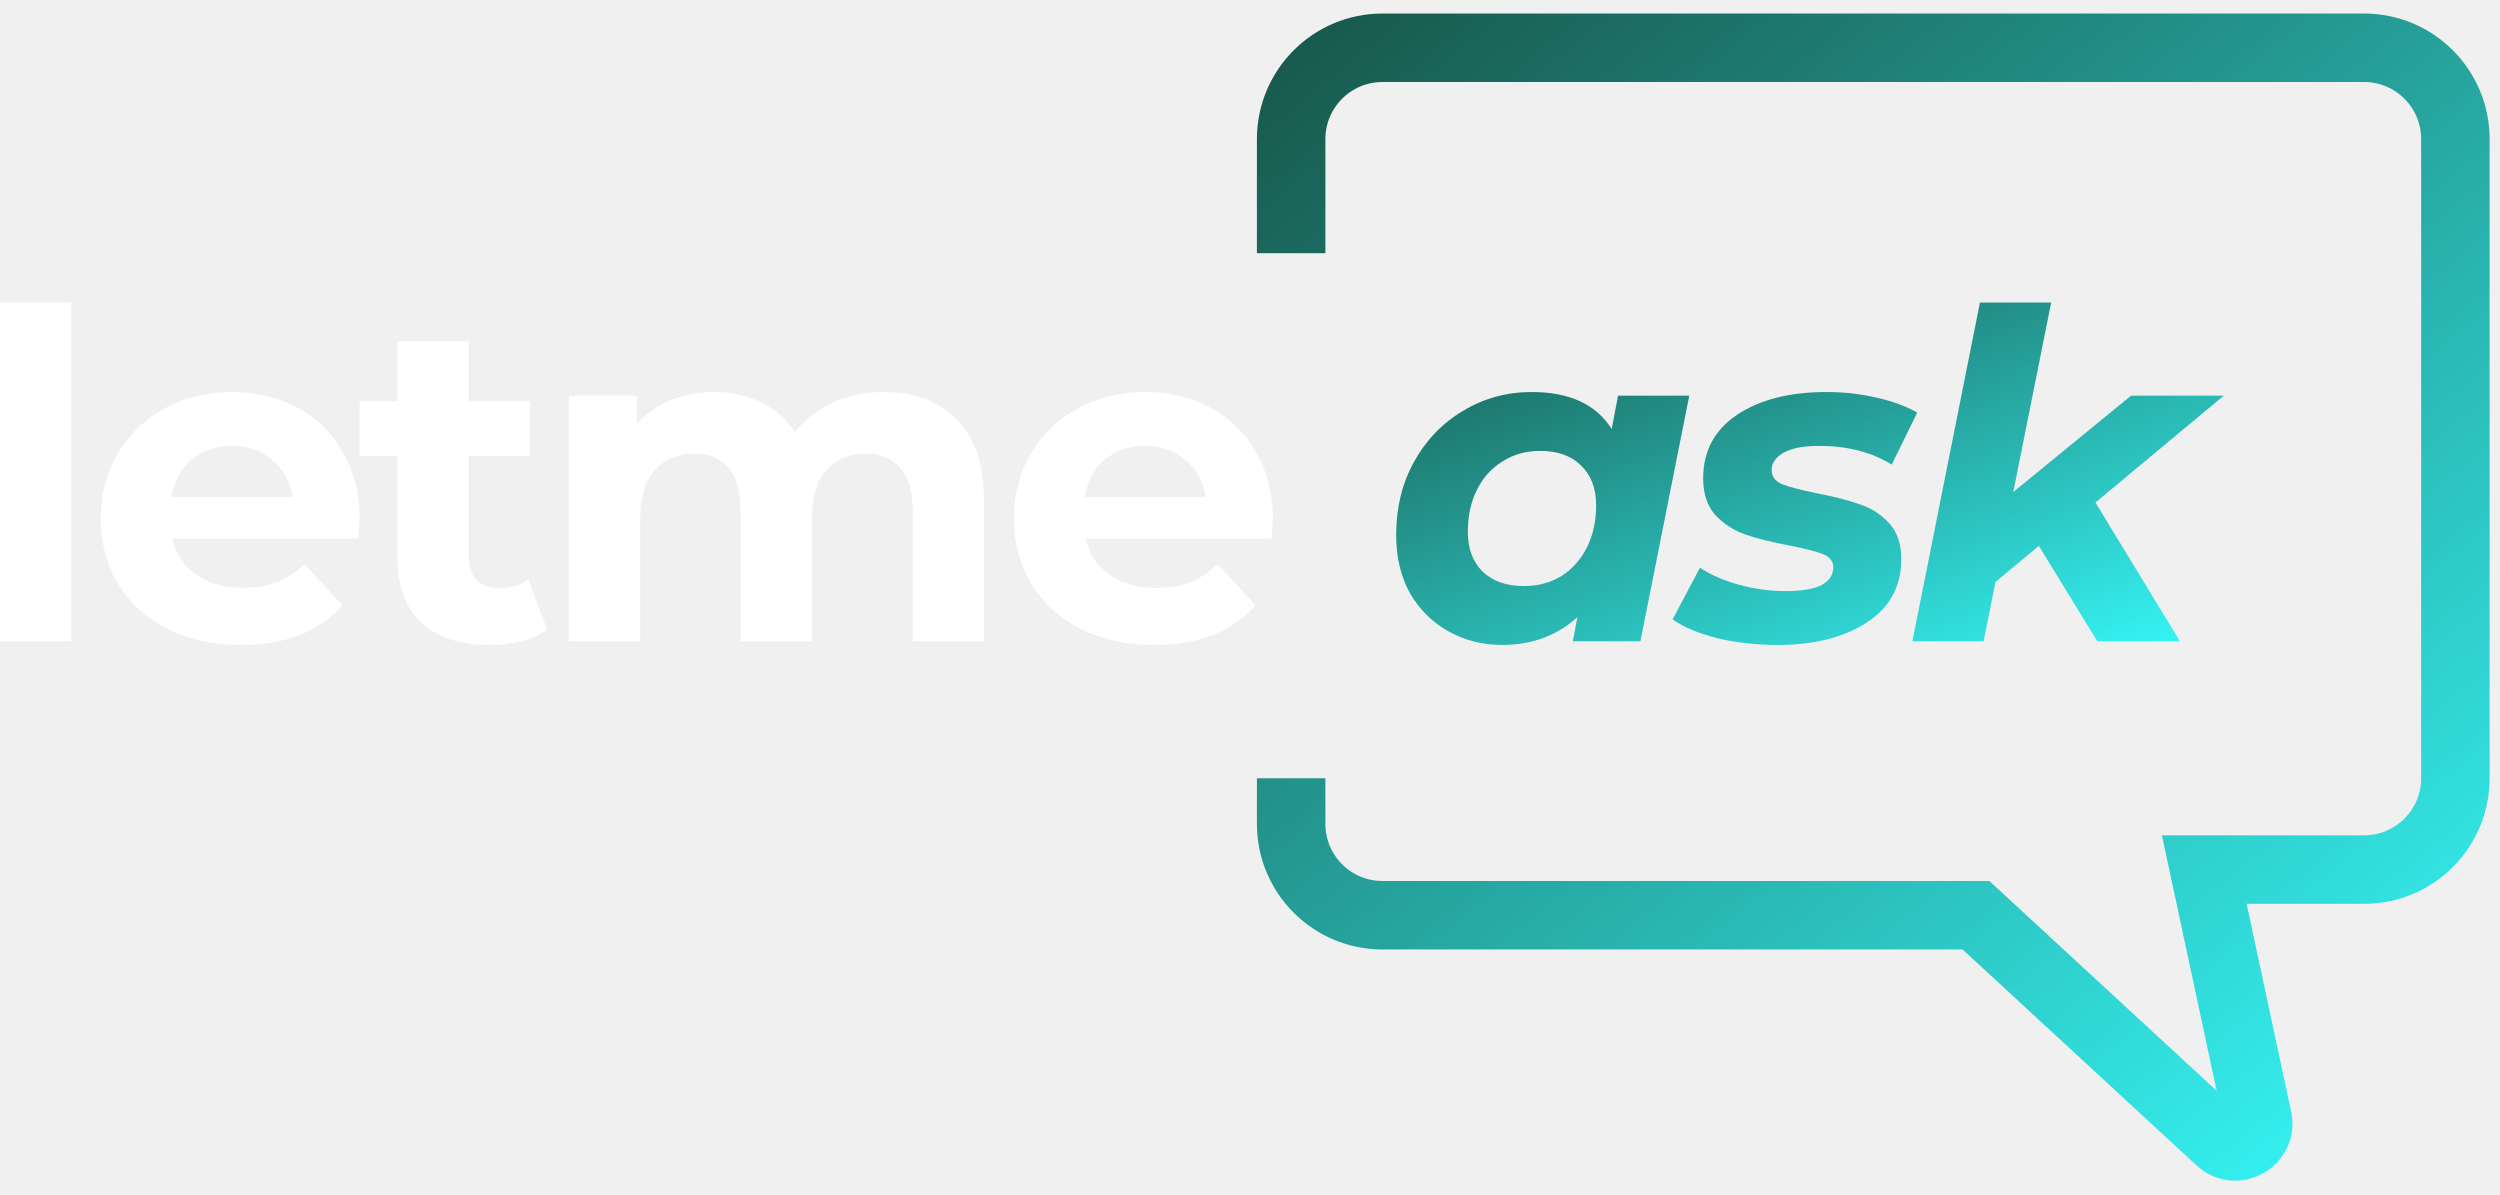
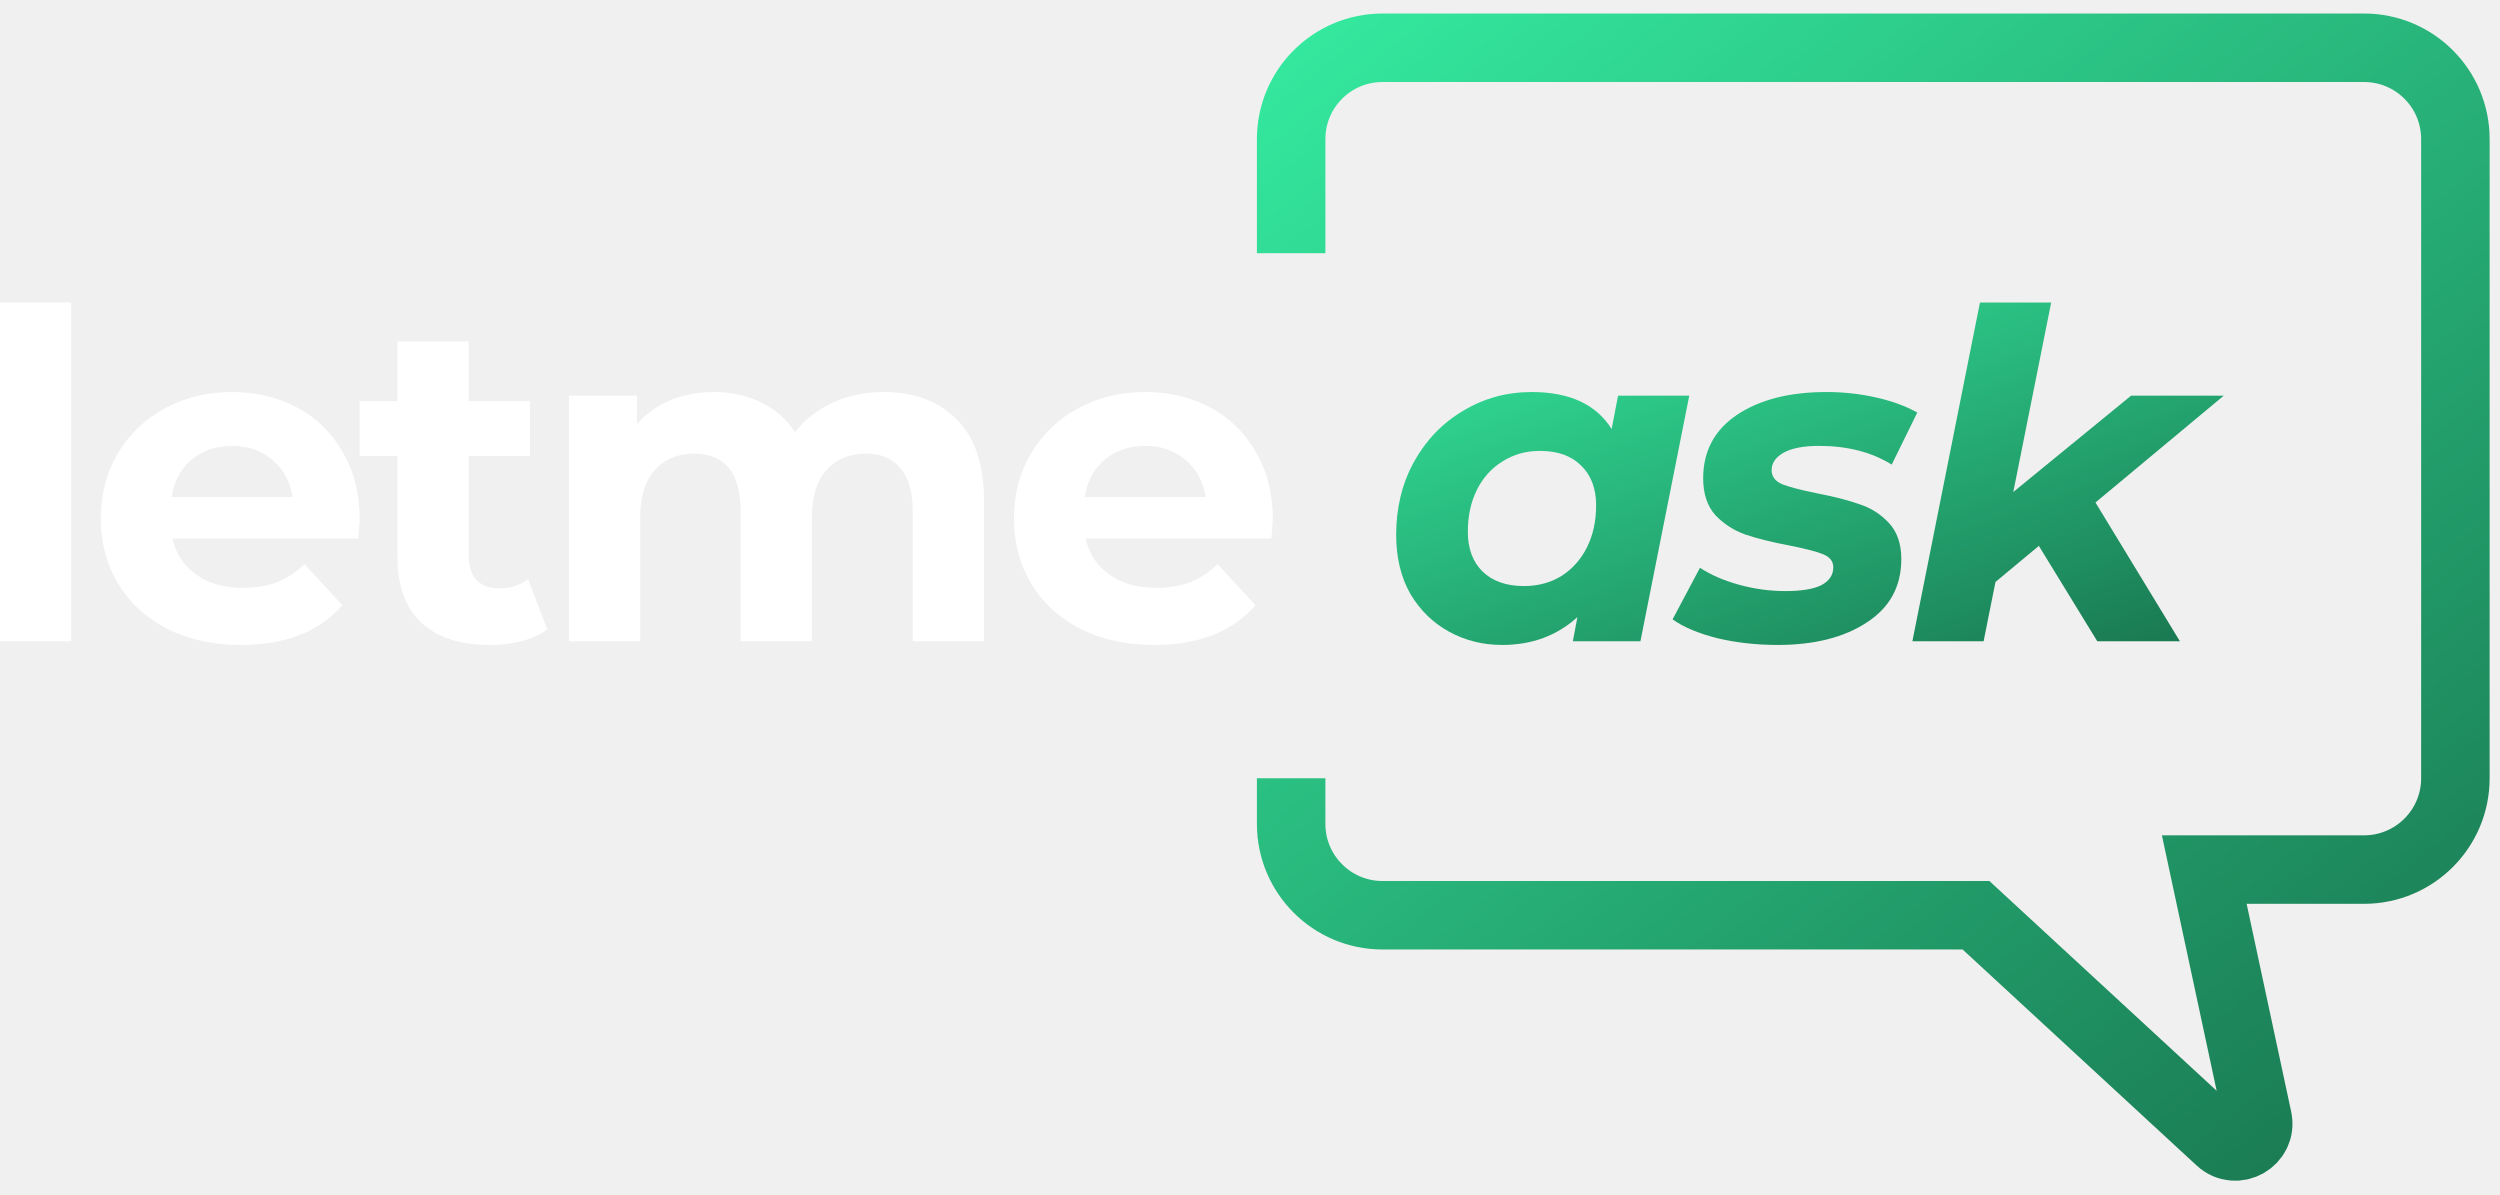
<svg xmlns="http://www.w3.org/2000/svg" width="157" height="75" viewBox="0 0 157 75" fill="none">
  <path d="M0 18.999H4.473V40.273H0V18.999Z" fill="#ffffff" />
  <path d="M22.587 32.618C22.587 32.675 22.558 33.077 22.501 33.822H10.832C11.042 34.778 11.539 35.533 12.323 36.087C13.106 36.642 14.081 36.919 15.247 36.919C16.05 36.919 16.757 36.804 17.369 36.575C18 36.326 18.583 35.944 19.118 35.428L21.498 38.008C20.045 39.671 17.923 40.503 15.133 40.503C13.393 40.503 11.854 40.168 10.516 39.499C9.178 38.811 8.146 37.865 7.42 36.661C6.693 35.457 6.33 34.09 6.33 32.561C6.33 31.051 6.684 29.694 7.391 28.489C8.117 27.266 9.102 26.32 10.344 25.651C11.606 24.963 13.011 24.619 14.559 24.619C16.069 24.619 17.436 24.944 18.659 25.593C19.883 26.243 20.838 27.18 21.526 28.403C22.234 29.608 22.587 31.012 22.587 32.618ZM14.588 28.002C13.575 28.002 12.724 28.289 12.036 28.862C11.348 29.436 10.927 30.219 10.774 31.213H18.372C18.22 30.238 17.799 29.464 17.111 28.891C16.423 28.298 15.582 28.002 14.588 28.002Z" fill="#ffffff" />
  <path d="M34.367 39.528C33.928 39.853 33.383 40.102 32.733 40.273C32.102 40.426 31.433 40.503 30.726 40.503C28.891 40.503 27.467 40.035 26.454 39.098C25.46 38.161 24.963 36.785 24.963 34.969V28.633H22.583V25.192H24.963V21.436H29.436V25.192H33.278V28.633H29.436V34.912C29.436 35.562 29.598 36.068 29.923 36.431C30.267 36.776 30.745 36.948 31.357 36.948C32.064 36.948 32.666 36.756 33.163 36.374L34.367 39.528Z" fill="#ffffff" />
  <path d="M55.486 24.619C57.417 24.619 58.946 25.192 60.074 26.339C61.221 27.467 61.794 29.168 61.794 31.443V40.273H57.321V32.131C57.321 30.907 57.063 29.999 56.547 29.407C56.05 28.795 55.333 28.489 54.397 28.489C53.345 28.489 52.514 28.833 51.902 29.522C51.291 30.191 50.985 31.194 50.985 32.532V40.273H46.512V32.131C46.512 29.703 45.537 28.489 43.587 28.489C42.555 28.489 41.733 28.833 41.122 29.522C40.51 30.191 40.204 31.194 40.204 32.532V40.273H35.731V24.848H40.003V26.626C40.577 25.976 41.275 25.479 42.096 25.135C42.938 24.791 43.855 24.619 44.849 24.619C45.938 24.619 46.923 24.838 47.802 25.278C48.681 25.699 49.389 26.32 49.924 27.142C50.555 26.339 51.348 25.718 52.304 25.278C53.279 24.838 54.339 24.619 55.486 24.619Z" fill="#ffffff" />
  <path d="M79.934 32.618C79.934 32.675 79.906 33.077 79.848 33.822H68.179C68.389 34.778 68.886 35.533 69.67 36.087C70.454 36.642 71.428 36.919 72.594 36.919C73.397 36.919 74.104 36.804 74.716 36.575C75.347 36.326 75.93 35.944 76.465 35.428L78.845 38.008C77.392 39.671 75.27 40.503 72.48 40.503C70.74 40.503 69.201 40.168 67.864 39.499C66.525 38.811 65.493 37.865 64.767 36.661C64.041 35.457 63.677 34.09 63.677 32.561C63.677 31.051 64.031 29.694 64.738 28.489C65.465 27.266 66.449 26.32 67.692 25.651C68.953 24.963 70.358 24.619 71.906 24.619C73.416 24.619 74.783 24.944 76.006 25.593C77.23 26.243 78.185 27.18 78.874 28.403C79.581 29.608 79.934 31.012 79.934 32.618ZM71.935 28.002C70.922 28.002 70.071 28.289 69.383 28.862C68.695 29.436 68.275 30.219 68.121 31.213H75.72C75.567 30.238 75.146 29.464 74.458 28.891C73.77 28.298 72.929 28.002 71.935 28.002Z" fill="#ffffff" />
  <path d="M106.086 24.848L103.018 40.273H98.775L99.061 38.754C97.781 39.92 96.204 40.503 94.331 40.503C93.126 40.503 92.018 40.226 91.005 39.671C89.992 39.117 89.179 38.324 88.567 37.292C87.975 36.24 87.679 35.007 87.679 33.593C87.679 31.892 88.051 30.363 88.797 29.006C89.561 27.629 90.594 26.559 91.894 25.794C93.193 25.011 94.627 24.619 96.194 24.619C98.564 24.619 100.237 25.393 101.212 26.941L101.613 24.848H106.086ZM95.707 36.804C96.586 36.804 97.37 36.594 98.058 36.173C98.746 35.734 99.281 35.132 99.664 34.367C100.046 33.602 100.237 32.723 100.237 31.729C100.237 30.678 99.922 29.846 99.291 29.235C98.679 28.623 97.819 28.317 96.71 28.317C95.831 28.317 95.047 28.537 94.359 28.977C93.671 29.397 93.136 29.99 92.754 30.754C92.371 31.519 92.18 32.398 92.18 33.392C92.18 34.444 92.486 35.275 93.098 35.887C93.728 36.498 94.598 36.804 95.707 36.804Z" fill="url(#paint0_linear)" />
  <path d="M111.632 40.503C110.294 40.503 109.023 40.359 107.819 40.073C106.634 39.767 105.707 39.375 105.038 38.897L106.758 35.657C107.427 36.097 108.239 36.451 109.195 36.718C110.17 36.986 111.145 37.12 112.119 37.12C113.133 37.12 113.888 36.995 114.385 36.747C114.882 36.479 115.13 36.106 115.13 35.629C115.13 35.246 114.91 34.969 114.471 34.797C114.031 34.625 113.324 34.444 112.349 34.252C111.24 34.042 110.323 33.813 109.596 33.564C108.889 33.316 108.268 32.914 107.733 32.36C107.217 31.787 106.959 31.012 106.959 30.038C106.959 28.336 107.666 27.008 109.08 26.052C110.514 25.096 112.387 24.619 114.7 24.619C115.77 24.619 116.812 24.733 117.825 24.963C118.838 25.192 119.698 25.508 120.406 25.909L118.8 29.177C117.538 28.394 116.019 28.002 114.241 28.002C113.266 28.002 112.521 28.145 112.005 28.432C111.508 28.719 111.259 29.082 111.259 29.522C111.259 29.923 111.479 30.219 111.919 30.41C112.358 30.582 113.094 30.774 114.127 30.984C115.216 31.194 116.105 31.424 116.793 31.672C117.5 31.901 118.112 32.293 118.628 32.847C119.144 33.402 119.402 34.157 119.402 35.113C119.402 36.833 118.676 38.161 117.223 39.098C115.79 40.035 113.926 40.503 111.632 40.503Z" fill="url(#paint1_linear)" />
  <path d="M131.595 31.557L136.899 40.273H131.71L128.04 34.281L125.316 36.546L124.57 40.273H120.097L124.341 18.999H128.814L126.434 30.898L133.831 24.848H139.652L131.595 31.557Z" fill="url(#paint2_linear)" />
  <path d="M81.084 15.902V8.734C81.084 5.567 83.652 3 86.819 3H148.463C151.63 3 154.198 5.567 154.198 8.734V48.875C154.198 52.042 151.63 54.609 148.463 54.609H138.428L141.782 70.26C142.075 71.628 140.436 72.563 139.408 71.614L124.092 57.477H86.819C83.652 57.477 81.084 54.909 81.084 51.742V48.875" stroke="url(#paint3_linear)" stroke-width="4.301" />
  <defs>
    <linearGradient id="paint0_linear" x1="87.679" y1="18.999" x2="99.758" y2="53.111" gradientUnits="userSpaceOnUse">
-       <stop stop-color="#18594D" />
-       <stop offset="1" stop-color="#35F2F2" />
+       <stop stop-color="#34e89e" />
+       <stop offset="1" stop-color="#1a7a52" />
    </linearGradient>
    <linearGradient id="paint1_linear" x1="87.679" y1="18.999" x2="99.758" y2="53.111" gradientUnits="userSpaceOnUse">
-       <stop stop-color="#18594D" />
-       <stop offset="1" stop-color="#35F2F2" />
+       <stop stop-color="#34e89e" />
+       <stop offset="1" stop-color="#1a7a52" />
    </linearGradient>
    <linearGradient id="paint2_linear" x1="87.679" y1="18.999" x2="99.758" y2="53.111" gradientUnits="userSpaceOnUse">
-       <stop stop-color="#18594D" />
-       <stop offset="1" stop-color="#35F2F2" />
+       <stop stop-color="#34e89e" />
+       <stop offset="1" stop-color="#1a7a52" />
    </linearGradient>
    <linearGradient id="paint3_linear" x1="81.084" y1="3" x2="141.295" y2="77.547" gradientUnits="userSpaceOnUse">
-       <stop stop-color="#18594D" />
-       <stop offset="1" stop-color="#35F2F2" />
+       <stop stop-color="#34e89e" />
+       <stop offset="1" stop-color="#1a7a52" />
    </linearGradient>
  </defs>
</svg>
